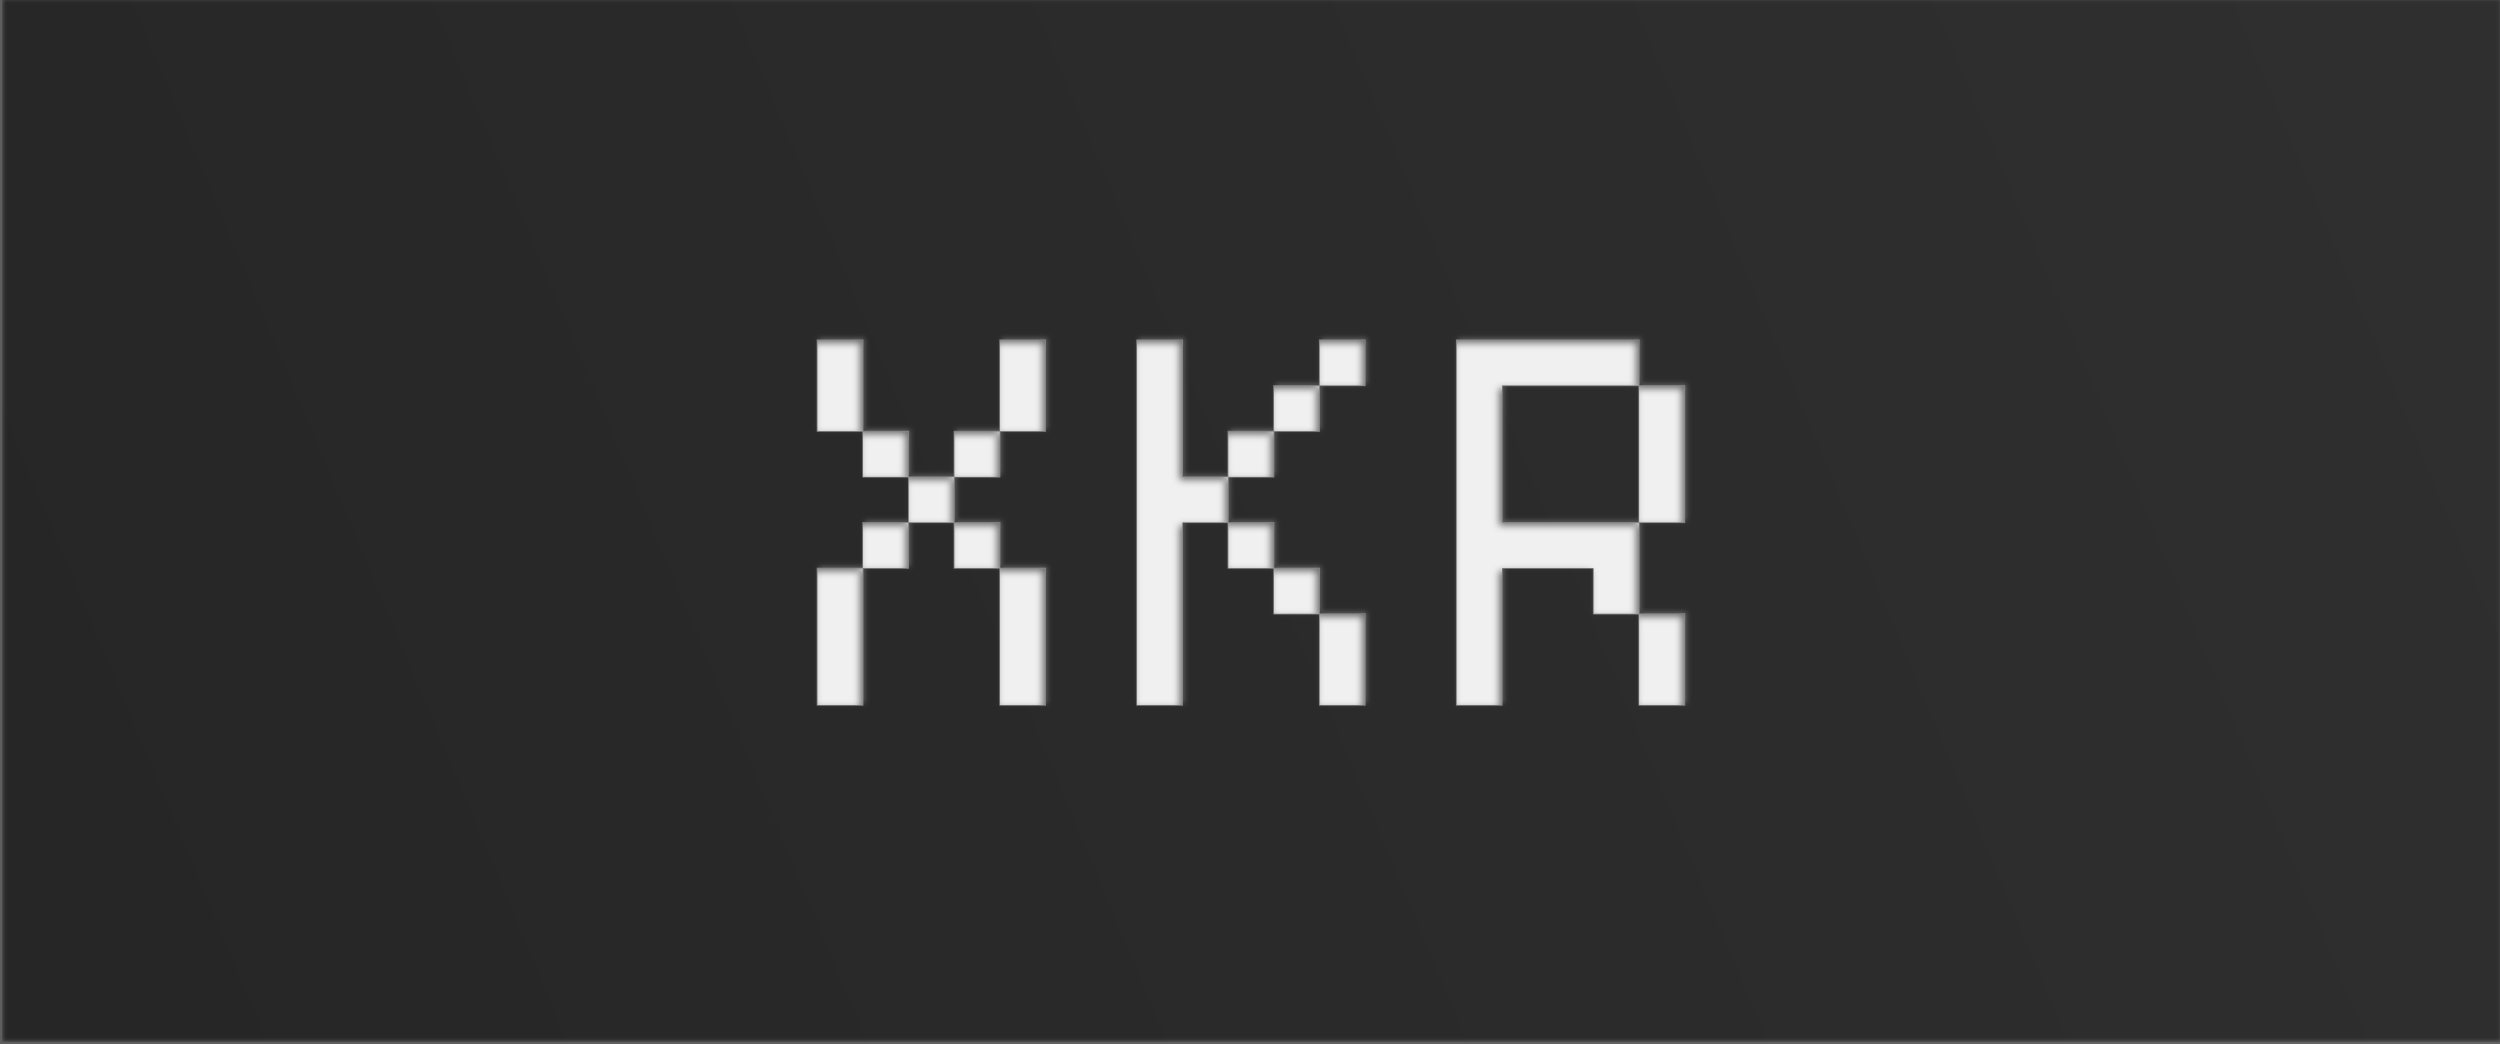
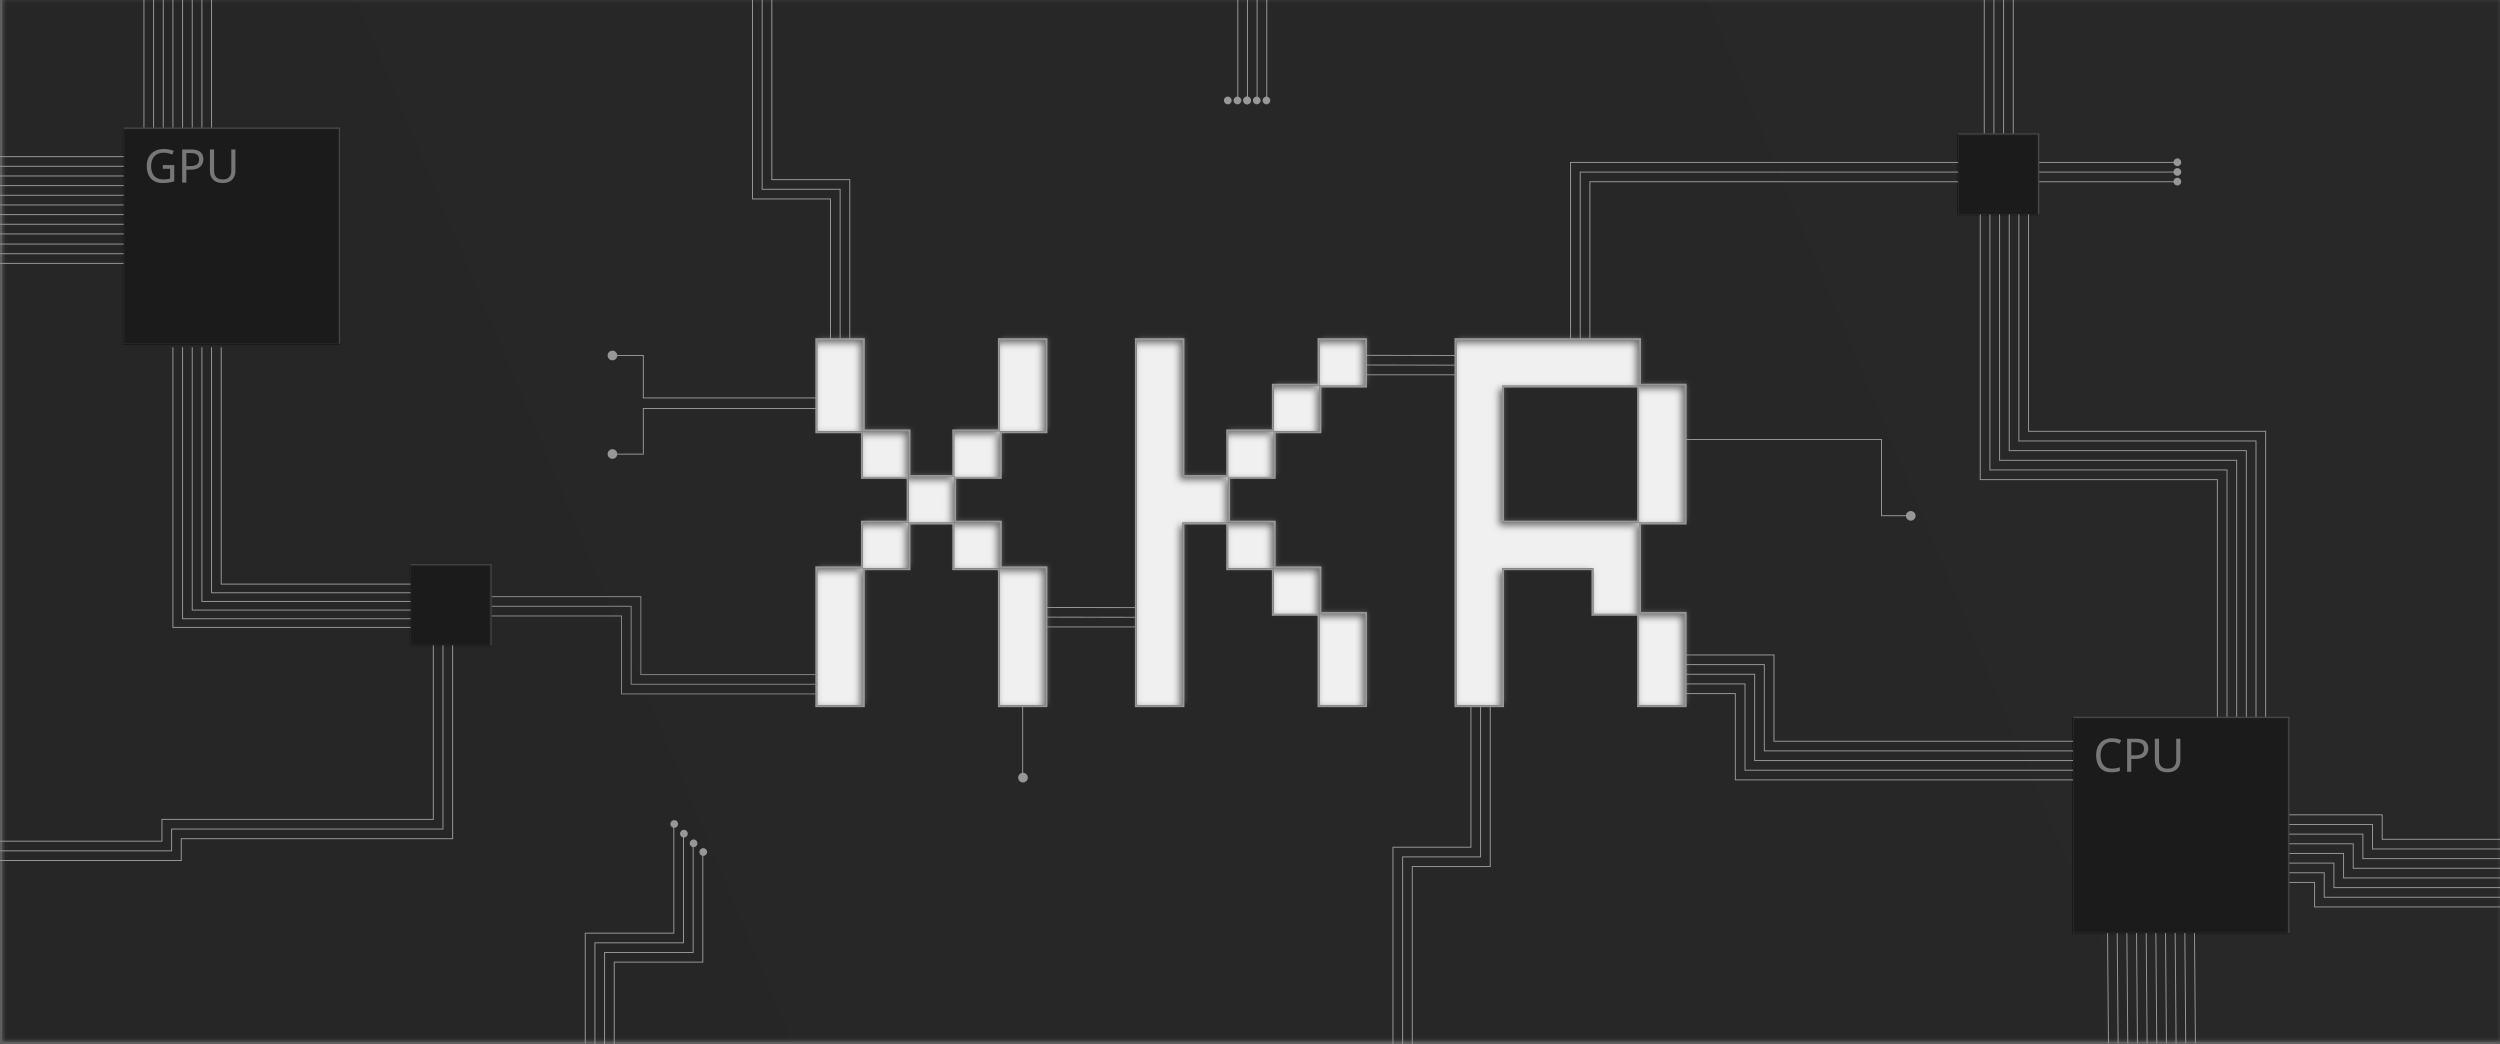
<svg xmlns="http://www.w3.org/2000/svg" xmlns:xlink="http://www.w3.org/1999/xlink" width="2588px" height="1080px" viewBox="0 0 2588 1080" version="1.1">
  <defs>
    <linearGradient x1="100%" y1="41.288%" x2="3.83915989e-14%" y2="58.712%" id="linearGradient-1">
-       <stop stop-color="#2F2F2F" offset="0%" />
+       <stop stop-color="#282828" offset="0%" />
      <stop stop-color="#262626" offset="100%" />
    </linearGradient>
    <path d="M2638,-21 L2638,1101 L-50,1101 L-50,-21 L2638,-21 Z M1224.105,352 L1176.842,352 L1176.842,730 L1224.105,730 L1224.105,541 L1271.368,541 L1271.368,493.75 L1224.105,493.75 L1224.105,352 Z M1696.737,352 L1507.684,352 L1507.684,730 L1554.947,730 L1554.947,588.25 L1649.474,588.25 L1649.474,635.5 L1696.736,635.5 L1696.737,730 L1744,730 L1744,635.5 L1696.737,635.5 L1696.737,541.003 L1554.947,541 L1554.947,399.25 L1696.737,399.25 L1696.737,352 Z M893.263,588.25 L846,588.25 L846,730 L893.263,730 L893.263,588.25 Z M1082.316,588.25 L1035.053,588.25 L1035.053,730 L1082.316,730 L1082.316,588.25 Z M1413.158,635.5 L1365.895,635.5 L1365.895,730 L1413.158,730 L1413.158,635.5 Z M1365.895,588.25 L1318.632,588.25 L1318.632,635.5 L1365.895,635.5 L1365.895,588.25 Z M940.526,541 L893.263,541 L893.263,588.25 L940.526,588.25 L940.526,541 Z M1035.053,541 L987.789,541 L987.789,588.25 L1035.053,588.25 L1035.053,541 Z M1318.632,541 L1271.368,541 L1271.368,588.25 L1318.632,588.25 L1318.632,541 Z M987.789,493.75 L940.526,493.75 L940.526,541 L987.789,541 L987.789,493.75 Z M1744,399.25 L1696.737,399.25 L1696.736,541 L1744,541 L1744,399.25 Z M940.526,446.5 L893.263,446.5 L893.263,493.75 L940.526,493.75 L940.526,446.5 Z M1035.053,446.5 L987.789,446.5 L987.789,493.75 L1035.053,493.75 L1035.053,446.5 Z M1318.632,446.5 L1271.368,446.5 L1271.368,493.75 L1318.632,493.75 L1318.632,446.5 Z M893.263,352 L846,352 L846,446.5 L893.263,446.5 L893.263,352 Z M1082.316,352 L1035.053,352 L1035.053,446.5 L1082.316,446.5 L1082.316,352 Z M1365.895,399.25 L1318.632,399.25 L1318.632,446.5 L1365.895,446.5 L1365.895,399.25 Z M1413.158,352 L1365.895,352 L1365.895,399.25 L1413.158,399.25 L1413.158,352 Z" id="path-2" />
    <filter x="-0.6%" y="-0.9%" width="101.0%" height="102.4%" filterUnits="objectBoundingBox" id="filter-3">
      <feOffset dx="-3" dy="3" in="SourceAlpha" result="shadowOffsetOuter1" />
      <feGaussianBlur stdDeviation="4" in="shadowOffsetOuter1" result="shadowBlurOuter1" />
      <feComposite in="shadowBlurOuter1" in2="SourceAlpha" operator="out" result="shadowBlurOuter1" />
      <feColorMatrix values="0 0 0 0 0   0 0 0 0 0   0 0 0 0 0  0 0 0 0.551 0" type="matrix" in="shadowBlurOuter1" />
    </filter>
    <filter x="-0.6%" y="-0.8%" width="100.9%" height="102.1%" filterUnits="objectBoundingBox" id="filter-4">
      <feGaussianBlur stdDeviation="3" in="SourceAlpha" result="shadowBlurInner1" />
      <feOffset dx="2" dy="-2" in="shadowBlurInner1" result="shadowOffsetInner1" />
      <feComposite in="shadowOffsetInner1" in2="SourceAlpha" operator="arithmetic" k2="-1" k3="1" result="shadowInnerInner1" />
      <feColorMatrix values="0 0 0 0 0.818   0 0 0 0 0.818   0 0 0 0 0.818  0 0 0 0.324 0" type="matrix" in="shadowInnerInner1" />
    </filter>
+     <rect id="path-5" x="425" y="584" width="84" height="84" />
+     <filter x="-3.6%" y="-1.2%" width="104.8%" height="104.8%" filterUnits="objectBoundingBox" id="filter-6">
+       <feOffset dx="-1" dy="1" in="SourceAlpha" result="shadowOffsetOuter1" />
+       <feGaussianBlur stdDeviation="0.5" in="shadowOffsetOuter1" result="shadowBlurOuter1" />
+       <feComposite in="shadowBlurOuter1" in2="SourceAlpha" operator="out" result="shadowBlurOuter1" />
+       <feColorMatrix values="0 0 0 0 0   0 0 0 0 0   0 0 0 0 0  0 0 0 0.37 0" type="matrix" in="shadowBlurOuter1" />
+     </filter>
+     <filter x="-4.2%" y="-1.8%" width="106.0%" height="106.0%" filterUnits="objectBoundingBox" id="filter-7">
+       <feGaussianBlur stdDeviation="1" in="SourceAlpha" result="shadowBlurInner1" />
+       <feOffset dx="-1" dy="1" in="shadowBlurInner1" result="shadowOffsetInner1" />
+       <feComposite in="shadowOffsetInner1" in2="SourceAlpha" operator="arithmetic" k2="-1" k3="1" result="shadowInnerInner1" />
+       <feColorMatrix values="0 0 0 0 1   0 0 0 0 1   0 0 0 0 1  0 0 0 0.32 0" type="matrix" in="shadowInnerInner1" />
+     </filter>
+     <rect id="path-8" x="0" y="0" width="224" height="224" />
+     <filter x="-1.3%" y="-0.4%" width="101.8%" height="101.8%" filterUnits="objectBoundingBox" id="filter-9">
+       <feOffset dx="-1" dy="1" in="SourceAlpha" result="shadowOffsetOuter1" />
+       <feGaussianBlur stdDeviation="0.5" in="shadowOffsetOuter1" result="shadowBlurOuter1" />
+       <feComposite in="shadowBlurOuter1" in2="SourceAlpha" operator="out" result="shadowBlurOuter1" />
+       <feColorMatrix values="0 0 0 0 0   0 0 0 0 0   0 0 0 0 0  0 0 0 0.37 0" type="matrix" in="shadowBlurOuter1" />
+     </filter>
+     <filter x="-1.6%" y="-0.7%" width="102.2%" height="102.2%" filterUnits="objectBoundingBox" id="filter-10">
+       <feGaussianBlur stdDeviation="1" in="SourceAlpha" result="shadowBlurInner1" />
+       <feOffset dx="-1" dy="1" in="shadowBlurInner1" result="shadowOffsetInner1" />
+       <feComposite in="shadowOffsetInner1" in2="SourceAlpha" operator="arithmetic" k2="-1" k3="1" result="shadowInnerInner1" />
+       <feColorMatrix values="0 0 0 0 1   0 0 0 0 1   0 0 0 0 1  0 0 0 0.32 0" type="matrix" in="shadowInnerInner1" />
+     </filter>
+     <rect id="path-11" x="2027" y="138" width="84" height="84" />
+     <filter x="-3.6%" y="-1.2%" width="104.8%" height="104.8%" filterUnits="objectBoundingBox" id="filter-12">
+       <feOffset dx="-1" dy="1" in="SourceAlpha" result="shadowOffsetOuter1" />
+       <feGaussianBlur stdDeviation="0.5" in="shadowOffsetOuter1" result="shadowBlurOuter1" />
+       <feComposite in="shadowBlurOuter1" in2="SourceAlpha" operator="out" result="shadowBlurOuter1" />
+       <feColorMatrix values="0 0 0 0 0   0 0 0 0 0   0 0 0 0 0  0 0 0 0.37 0" type="matrix" in="shadowBlurOuter1" />
+     </filter>
+     <filter x="-4.2%" y="-1.8%" width="106.0%" height="106.0%" filterUnits="objectBoundingBox" id="filter-13">
+       <feGaussianBlur stdDeviation="1" in="SourceAlpha" result="shadowBlurInner1" />
+       <feOffset dx="-1" dy="1" in="shadowBlurInner1" result="shadowOffsetInner1" />
+       <feComposite in="shadowOffsetInner1" in2="SourceAlpha" operator="arithmetic" k2="-1" k3="1" result="shadowInnerInner1" />
+       <feColorMatrix values="0 0 0 0 1   0 0 0 0 1   0 0 0 0 1  0 0 0 0.32 0" type="matrix" in="shadowInnerInner1" />
+     </filter>
+     <rect id="path-14" x="0" y="0" width="224" height="224" />
+     <filter x="-1.3%" y="-0.4%" width="101.8%" height="101.8%" filterUnits="objectBoundingBox" id="filter-15">
+       <feOffset dx="-1" dy="1" in="SourceAlpha" result="shadowOffsetOuter1" />
+       <feGaussianBlur stdDeviation="0.5" in="shadowOffsetOuter1" result="shadowBlurOuter1" />
+       <feComposite in="shadowBlurOuter1" in2="SourceAlpha" operator="out" result="shadowBlurOuter1" />
+       <feColorMatrix values="0 0 0 0 0   0 0 0 0 0   0 0 0 0 0  0 0 0 0.37 0" type="matrix" in="shadowBlurOuter1" />
+     </filter>
+     <filter x="-1.6%" y="-0.7%" width="102.2%" height="102.2%" filterUnits="objectBoundingBox" id="filter-16">
+       <feGaussianBlur stdDeviation="1" in="SourceAlpha" result="shadowBlurInner1" />
+       <feOffset dx="-1" dy="1" in="shadowBlurInner1" result="shadowOffsetInner1" />
+       <feComposite in="shadowOffsetInner1" in2="SourceAlpha" operator="arithmetic" k2="-1" k3="1" result="shadowInnerInner1" />
+       <feColorMatrix values="0 0 0 0 1   0 0 0 0 1   0 0 0 0 1  0 0 0 0.32 0" type="matrix" in="shadowInnerInner1" />
+     </filter>
  </defs>
-   <g id="Page-1" stroke="none" stroke-width="1" fill="none" fill-rule="evenodd">
+   <g id="Artboard" stroke="none" stroke-width="1" fill="none" fill-rule="evenodd">
    <g id="Combined-Shape">
      <use fill="black" fill-opacity="1" filter="url(#filter-3)" xlink:href="#path-2" />
      <use fill="url(#linearGradient-1)" fill-rule="evenodd" xlink:href="#path-2" />
      <use fill="black" fill-opacity="1" filter="url(#filter-4)" xlink:href="#path-2" />
-       <path stroke="#8E8E8E" stroke-width="0.5" d="M2637.75,-20.75 L2637.75,1100.75 L-49.75,1100.75 L-49.75,-20.75 L2637.75,-20.75 Z M1224.355,351.75 L1176.592,351.75 L1176.592,730.25 L1224.355,730.25 L1224.355,541.25 L1271.118,541.25 L1271.118,588.5 L1318.381,588.5 L1318.382,635.75 L1365.644,635.749 L1365.645,730.25 L1413.408,730.25 L1413.408,635.25 L1366.144,635.249 L1366.145,588 L1318.881,588 L1318.882,540.75 L1271.618,540.75 L1271.618,494 L1318.882,494 L1318.881,446.749 L1366.145,446.75 L1366.144,399.5 L1413.408,399.5 L1413.408,351.75 L1365.645,351.75 L1365.644,399 L1318.382,399 L1318.381,446.25 L1271.118,446.25 L1271.118,493.5 L1224.355,493.5 L1224.355,351.75 Z M1696.987,351.75 L1507.434,351.75 L1507.434,730.25 L1555.197,730.25 L1555.197,588.5 L1649.224,588.5 L1649.224,635.75 L1696.486,635.75 L1696.487,730.25 L1744.25,730.25 L1744.25,635.25 L1696.987,635.25 L1696.986,541.25 L1744.25,541.25 L1744.25,399 L1696.986,399 L1696.987,351.75 Z M893.513,351.75 L845.75,351.75 L845.75,446.75 L893.013,446.75 L893.013,494 L940.276,494 L940.276,540.75 L893.013,540.75 L893.013,588 L845.75,588 L845.75,730.25 L893.513,730.25 L893.513,588.5 L940.776,588.5 L940.776,541.249 L987.539,541.25 L987.539,588.5 L1034.802,588.5 L1034.803,730.25 L1082.566,730.25 L1082.566,588 L1035.302,588 L1035.303,540.75 L988.039,540.75 L988.039,494 L1035.303,494 L1035.302,446.75 L1082.566,446.75 L1082.566,351.75 L1034.803,351.75 L1034.802,446.25 L987.539,446.25 L987.539,493.5 L940.776,493.5 L940.776,446.25 L893.513,446.25 L893.513,351.75 Z M1696.486,399.5 L1696.485,540.753 L1555.197,540.75 L1555.197,399.5 L1696.486,399.5 Z" stroke-linejoin="square" />
-     </g>
+       <path stroke="#979797" stroke-width="2" d="M2637,-20 L2637,1100 L-49,1100 L-49,-20 L2637,-20 Z M1225.105,351 L1175.842,351 L1175.842,731 L1225.105,731 L1225.105,542 L1270.368,542 L1270.368,589.25 L1317.631,589.25 L1317.632,636.5 L1364.894,636.499 L1364.895,731 L1414.158,731 L1414.158,634.5 L1366.894,634.499 L1366.895,587.25 L1319.631,587.25 L1319.632,540 L1272.368,540 L1272.368,494.75 L1319.632,494.75 L1319.631,447.5 L1366.895,447.5 L1366.894,400.25 L1414.158,400.25 L1414.158,351 L1364.895,351 L1364.894,398.25 L1317.632,398.25 L1317.631,445.5 L1270.368,445.5 L1270.368,492.75 L1225.105,492.75 L1225.105,351 Z M1697.737,351 L1506.684,351 L1506.684,731 L1555.947,731 L1555.947,589.25 L1648.474,589.25 L1648.474,636.5 L1695.736,636.5 L1695.737,731 L1745,731 L1745,634.5 L1697.737,634.5 L1697.736,542 L1745,542 L1745,398.25 L1697.736,398.25 L1697.737,351 Z M894.263,351 L845,351 L845,447.5 L892.263,447.5 L892.263,494.75 L939.526,494.75 L939.526,540 L892.263,540 L892.263,587.25 L845,587.25 L845,731 L894.263,731 L894.263,589.25 L941.526,589.25 L941.526,542 L986.789,542 L986.789,589.25 L1034.052,589.25 L1034.053,731 L1083.316,731 L1083.316,587.25 L1036.052,587.25 L1036.053,540 L988.789,540 L988.789,494.75 L1036.053,494.75 L1036.052,447.5 L1083.316,447.5 L1083.316,351 L1034.053,351 L1034.052,445.5 L986.789,445.5 L986.789,492.75 L941.526,492.75 L941.526,445.5 L894.263,445.5 L894.263,351 Z M1695.736,400.25 L1695.735,540.003 L1555.947,540 L1555.947,400.25 L1695.736,400.25 Z" stroke-linejoin="square" />
+     </g>
+     <circle id="Oval" fill="#979797" cx="1311" cy="104" r="4" />
+     <circle id="Oval" fill="#979797" cx="1301" cy="104" r="4" />
+     <circle id="Oval" fill="#979797" cx="1291" cy="104" r="4" />
+     <circle id="Oval" fill="#979797" cx="1291" cy="104" r="4" />
+     <circle id="Oval" fill="#979797" cx="1281" cy="104" r="4" />
+     <circle id="Oval" fill="#979797" cx="1271" cy="104" r="4" />
+     <circle id="Oval" fill="#979797" cx="634" cy="470" r="5" />
+     <circle id="Oval" fill="#979797" cx="634" cy="368" r="5" />
+     <circle id="Oval" fill="#979797" cx="1978" cy="534" r="5" />
+     <circle id="Oval" fill="#979797" cx="2254" cy="168" r="4" />
+     <circle id="Oval" fill="#979797" cx="2254" cy="188" r="4" />
+     <circle id="Oval" fill="#979797" cx="2254" cy="178" r="4" />
+     <circle id="Oval" fill="#979797" cx="698" cy="853" r="4" />
+     <circle id="Oval" fill="#979797" cx="708" cy="863" r="4" />
+     <circle id="Oval" fill="#979797" cx="718" cy="873" r="4" />
+     <circle id="Oval" fill="#979797" cx="728" cy="882" r="4" />
+     <circle id="Oval" fill="#979797" cx="1059" cy="805" r="5" />
+     <polyline id="Path-2" stroke="#979797" points="859.697 352 859.697 205.956 778.999 205.956 778.999 1.06925092e-14" />
+     <polyline id="Path-2" stroke="#979797" points="869.697 352 869.697 195.956 788.999 195.956 788.999 -10" />
+     <polyline id="Path-2" stroke="#979797" points="879.697 352 879.697 185.956 798.999 185.956 798.999 -20" />
+     <g id="Group-2" transform="translate(1461, 377.5) rotate(-90) translate(-1461, -377.5) translate(1450, 330)" stroke="#979797">
+       <line x1="0.5" y1="94" x2="0.5" y2="5.00996792e-14" id="Path-2" />
+       <line x1="10.5" y1="94.382" x2="10.651" y2="0.127" id="Path-2" />
+       <line x1="20.5" y1="94.382" x2="20.651" y2="0.127" id="Path-2" />
+     </g>
+     <g id="Group-2" transform="translate(1130, 638.5) rotate(-90) translate(-1130, -638.5) translate(1119, 591)" stroke="#979797">
+       <line x1="0.5" y1="94" x2="0.5" y2="5.00996792e-14" id="Path-2" />
+       <line x1="10.5" y1="94.382" x2="10.651" y2="0.127" id="Path-2" />
+       <line x1="20.5" y1="94.382" x2="20.651" y2="0.127" id="Path-2" />
+     </g>
+     <g id="Group" transform="translate(1492.348, 917) scale(1, -1) translate(-1492.348, -917) translate(1441.999, 731)" stroke="#979797">
+       <polyline id="Path-2" points="80.698 372 80.698 225.956 -3.8869013e-15 225.956 0 20" />
+       <polyline id="Path-2" points="90.698 372 90.698 215.956 10 215.956 10 10" />
+       <polyline id="Path-2" points="100.698 372 100.698 205.956 20 205.956 20 1.06925092e-14" />
+     </g>
+     <g id="Group" transform="translate(671.6742, 668) scale(1, -1) rotate(-270) translate(-671.6742, -668) translate(621.3252, 493.6742)" stroke="#878787">
+       <polyline id="Path-2" points="80.698 348.652 80.698 202.607 -3.8869013e-15 202.607 1.44364738e-14 1.43485094e-12" />
+       <polyline id="Path-2" points="90.698 348.652 90.698 192.607 10 192.607 10 -5.48511553e-14" />
+       <polyline id="Path-2" points="100.698 348.652 100.698 182.607 20 182.607 20 2.6686487e-13" />
+     </g>
+     <g id="Rectangle">
+       <use fill="black" fill-opacity="1" filter="url(#filter-6)" xlink:href="#path-5" />
+       <use fill="#1B1B1B" fill-rule="evenodd" xlink:href="#path-5" />
+       <use fill="black" fill-opacity="1" filter="url(#filter-7)" xlink:href="#path-5" />
+       <rect stroke="#2F2F2F" stroke-width="0.5" stroke-linejoin="square" x="425.25" y="584.25" width="83.5" height="83.5" />
+     </g>
+     <g id="Group-3" transform="translate(2146, 742)">
+       <g id="Rectangle">
+         <use fill="black" fill-opacity="1" filter="url(#filter-9)" xlink:href="#path-8" />
+         <use fill="#1B1B1B" fill-rule="evenodd" xlink:href="#path-8" />
+         <use fill="black" fill-opacity="1" filter="url(#filter-10)" xlink:href="#path-8" />
+         <rect stroke="#2F2F2F" stroke-width="0.5" stroke-linejoin="square" x="0.25" y="0.25" width="223.5" height="223.5" />
+       </g>
+       <text id="CPU" font-family="RobotoMono-Regular, Roboto Mono" font-size="48" font-weight="normal" fill="#FFFFFF" fill-opacity="0.406">
+         <tspan x="21" y="57">CPU</tspan>
+       </text>
+     </g>
+     <g id="Rectangle">
+       <use fill="black" fill-opacity="1" filter="url(#filter-12)" xlink:href="#path-11" />
+       <use fill="#1B1B1B" fill-rule="evenodd" xlink:href="#path-11" />
+       <use fill="black" fill-opacity="1" filter="url(#filter-13)" xlink:href="#path-11" />
+       <rect stroke="#2F2F2F" stroke-width="0.5" stroke-linejoin="square" x="2027.25" y="138.25" width="83.5" height="83.5" />
+     </g>
+     <polyline id="Path-3" stroke="#979797" points="448.556 668 448.556 848.221 167.656 848.221 167.656 870.788 7.70285456e-15 870.788" />
+     <polyline id="Path-3" stroke="#979797" points="458.556 668 458.556 858.221 177.656 858.221 177.656 880.788 -7.55956355e-13 880.788" />
+     <polyline id="Path-3" stroke="#979797" points="468.556 668 468.556 868.221 187.656 868.221 187.656 890.788 1.72347226e-12 890.788" />
+     <polyline id="Path-4" stroke="#979797" points="1625.842 352 1625.842 168.135 2027 168.135" />
+     <polyline id="Path-4" stroke="#979797" points="1635.842 350.689 1635.842 178.135 2027 178.135" />
+     <polyline id="Path-4" stroke="#979797" points="1645.842 350.689 1645.842 188.135 2027 188.135" />
+     <polyline id="Path-5" stroke="#979797" points="1744 454.958 1947.762 454.958 1947.762 533.859 1975.875 533.859" />
+     <line x1="1058.684" y1="731" x2="1058.684" y2="803.653" id="Path-6" stroke="#979797" />
+     <polyline id="Path-7" stroke="#979797" points="846 422.875 665.966 422.875 665.966 470.125 635.909 470.125" />
+     <polyline id="Path-8" stroke="#979797" points="846 411.937 665.966 411.937 665.966 388.313 665.966 367.979 635.909 367.979" />
+     <line x1="2111" y1="168.135" x2="2252.492" y2="168.135" id="Path-9" stroke="#979797" />
+     <line x1="2111" y1="178.135" x2="2252.492" y2="178.135" id="Path-10" stroke="#979797" />
+     <line x1="2111" y1="188.135" x2="2252.492" y2="188.135" id="Path-11" stroke="#979797" />
+     <g id="Group-3" transform="translate(128, 132)">
+       <g id="Rectangle">
+         <use fill="black" fill-opacity="1" filter="url(#filter-15)" xlink:href="#path-14" />
+         <use fill="#1B1B1B" fill-rule="evenodd" xlink:href="#path-14" />
+         <use fill="black" fill-opacity="1" filter="url(#filter-16)" xlink:href="#path-14" />
+         <rect stroke="#2F2F2F" stroke-width="0.5" stroke-linejoin="square" x="0.25" y="0.25" width="223.5" height="223.5" />
+       </g>
+       <text id="GPU" font-family="RobotoMono-Regular, Roboto Mono" font-size="48" font-weight="normal" fill="#FFFFFF" fill-opacity="0.406">
+         <tspan x="21" y="57">GPU</tspan>
+       </text>
+     </g>
+     <line x1="149" y1="132" x2="149" y2="4.12170298e-15" id="Path-13" stroke="#979797" />
+     <line x1="159" y1="132" x2="159" y2="4.12170298e-15" id="Path-13" stroke="#979797" />
+     <line x1="169" y1="132" x2="169" y2="4.12170298e-15" id="Path-13" stroke="#979797" />
+     <line x1="179" y1="132" x2="179" y2="4.12170298e-15" id="Path-13" stroke="#979797" />
+     <line x1="189" y1="132" x2="189" y2="4.12170298e-15" id="Path-13" stroke="#979797" />
+     <line x1="199" y1="132" x2="199" y2="4.12170298e-15" id="Path-13" stroke="#979797" />
+     <line x1="209" y1="132" x2="209" y2="4.12170298e-15" id="Path-13" stroke="#979797" />
+     <line x1="219" y1="132" x2="219" y2="4.12170298e-15" id="Path-13" stroke="#979797" />
+     <line x1="128" y1="162.154" x2="0" y2="162.154" id="Path-14" stroke="#979797" />
+     <line x1="128" y1="172.154" x2="0" y2="172.154" id="Path-14" stroke="#979797" />
+     <line x1="128" y1="182.154" x2="0" y2="182.154" id="Path-14" stroke="#979797" />
+     <line x1="128" y1="192.154" x2="0" y2="192.154" id="Path-14" stroke="#979797" />
+     <line x1="128" y1="202.154" x2="0" y2="202.154" id="Path-14" stroke="#979797" />
+     <line x1="128" y1="212.154" x2="0" y2="212.154" id="Path-14" stroke="#979797" />
+     <line x1="128" y1="222.154" x2="0" y2="222.154" id="Path-14" stroke="#979797" />
+     <line x1="128" y1="232.154" x2="0" y2="232.154" id="Path-14" stroke="#979797" />
+     <line x1="128" y1="242.154" x2="0" y2="242.154" id="Path-14" stroke="#979797" />
+     <line x1="128" y1="252.654" x2="0" y2="252.654" id="Path-14" stroke="#979797" />
+     <line x1="128" y1="262.654" x2="0" y2="262.654" id="Path-14" stroke="#979797" />
+     <line x1="128" y1="272.654" x2="0" y2="272.654" id="Path-14" stroke="#979797" />
+     <polyline id="Path-15" stroke="#979797" points="179 359.5 179 649.5 425 649.5" />
+     <polyline id="Path-15" stroke="#979797" points="189 359.5 189 640.536 425 640.536" />
+     <polyline id="Path-15" stroke="#979797" points="199 359.5 199 631.571 425 631.571" />
+     <polyline id="Path-15" stroke="#979797" points="209 359.5 209 622.607 425 622.607" />
+     <polyline id="Path-15" stroke="#979797" points="219 359.5 219 613.642 425 613.642" />
+     <polyline id="Path-15" stroke="#979797" points="229 359.5 229 604.678 425 604.678" />
+     <polyline id="Path-12" stroke="#979797" points="2345.409 742 2345.409 446.5 2099.953 446.5 2099.953 222" />
+     <polyline id="Path-12" stroke="#979797" points="2335.409 742 2335.409 456.5 2089.953 456.5 2089.953 222" />
+     <polyline id="Path-12" stroke="#979797" points="2325.409 742 2325.409 466.5 2079.953 466.5 2079.953 222" />
+     <polyline id="Path-12" stroke="#979797" points="2315.409 742 2315.409 476.5 2069.953 476.5 2069.953 222" />
+     <polyline id="Path-12" stroke="#979797" points="2305.409 742 2305.409 486.5 2059.953 486.5 2059.953 222" />
+     <polyline id="Path-12" stroke="#979797" points="2295.409 742 2295.409 496.5 2049.953 496.5 2049.953 222" />
+     <line x1="2181.746" y1="966" x2="2182.681" y2="1080" id="Path-16" stroke="#979797" />
+     <line x1="2191.746" y1="966" x2="2192.681" y2="1080" id="Path-16" stroke="#979797" />
+     <line x1="2201.746" y1="966" x2="2202.681" y2="1080" id="Path-16" stroke="#979797" />
+     <line x1="2211.746" y1="966" x2="2212.681" y2="1080" id="Path-16" stroke="#979797" />
+     <line x1="2221.746" y1="966" x2="2222.681" y2="1080" id="Path-16" stroke="#979797" />
+     <line x1="2231.746" y1="966" x2="2232.681" y2="1080" id="Path-16" stroke="#979797" />
+     <line x1="2241.746" y1="966" x2="2242.681" y2="1080" id="Path-16" stroke="#979797" />
+     <line x1="2251.746" y1="966" x2="2252.681" y2="1080" id="Path-16" stroke="#979797" />
+     <line x1="2261.746" y1="966" x2="2262.681" y2="1080" id="Path-16" stroke="#979797" />
+     <line x1="2271.746" y1="966" x2="2272.681" y2="1080" id="Path-16" stroke="#979797" />
+     <polyline id="Path-17" stroke="#979797" points="2370 843.487 2466.047 843.487 2466.047 868.846 2588 868.846" />
+     <polyline id="Path-17" stroke="#979797" points="2370 853.487 2456.047 853.487 2456.047 878.846 2588 878.846" />
+     <polyline id="Path-17" stroke="#979797" points="2370 863.487 2446.047 863.487 2446.047 888.846 2588 888.846" />
+     <polyline id="Path-17" stroke="#979797" points="2370 873.487 2436.047 873.487 2436.047 898.846 2588 898.846" />
+     <polyline id="Path-17" stroke="#979797" points="2370 883.487 2426.047 883.487 2426.047 908.846 2588 908.846" />
+     <polyline id="Path-17" stroke="#979797" points="2370 893.487 2416.047 893.487 2416.047 918.846 2588 918.846" />
+     <polyline id="Path-17" stroke="#979797" points="2370 903.487 2406.047 903.487 2406.047 928.846 2588 928.846" />
+     <polyline id="Path-17" stroke="#979797" points="2370 913.487 2396.047 913.487 2396.047 938.846 2588 938.846" />
+     <polyline id="Path-18" stroke="#979797" points="605.854 1080 605.854 966 697.552 966 697.552 853.487" />
+     <polyline id="Path-18" stroke="#979797" points="615.854 1090 615.854 976 707.552 976 707.552 863.487" />
+     <polyline id="Path-18" stroke="#979797" points="625.854 1100 625.854 986 717.552 986 717.552 873.487" />
+     <polyline id="Path-18" stroke="#979797" points="635.854 1110 635.854 996 727.552 996 727.552 883.487" />
+     <line x1="1281.368" y1="-10" x2="1281.368" y2="104.264" id="Path-19" stroke="#979797" />
+     <line x1="1291.368" y1="-10" x2="1291.368" y2="104.264" id="Path-19" stroke="#979797" />
+     <line x1="1301.368" y1="-10" x2="1301.368" y2="104.264" id="Path-19" stroke="#979797" />
+     <line x1="1311.368" y1="-10" x2="1311.368" y2="104.264" id="Path-19" stroke="#979797" />
+     <line x1="2054.111" y1="0" x2="2054.111" y2="138" id="Path-20" stroke="#979797" />
+     <line x1="2064.111" y1="0" x2="2064.111" y2="138" id="Path-20" stroke="#979797" />
+     <line x1="2074.111" y1="0" x2="2074.111" y2="138" id="Path-20" stroke="#979797" />
+     <line x1="2084.111" y1="0" x2="2084.111" y2="138" id="Path-20" stroke="#979797" />
+     <polyline id="Path-21" stroke="#979797" points="1744 678 1836.421 678 1836.421 767.326 2146 767.326" />
+     <polyline id="Path-21" stroke="#979797" points="1745.026 688 1826.421 688 1826.421 777.326 2146 777.326" />
+     <polyline id="Path-21" stroke="#979797" points="1745.026 698 1816.421 698 1816.421 787.326 2146 787.326" />
+     <polyline id="Path-21" stroke="#979797" points="1745.026 708 1806.421 708 1806.421 797.326 2146 797.326" />
+     <polyline id="Path-21" stroke="#979797" points="1745.026 718 1796.421 718 1796.421 807.326 2146 807.326" />
  </g>
</svg>
